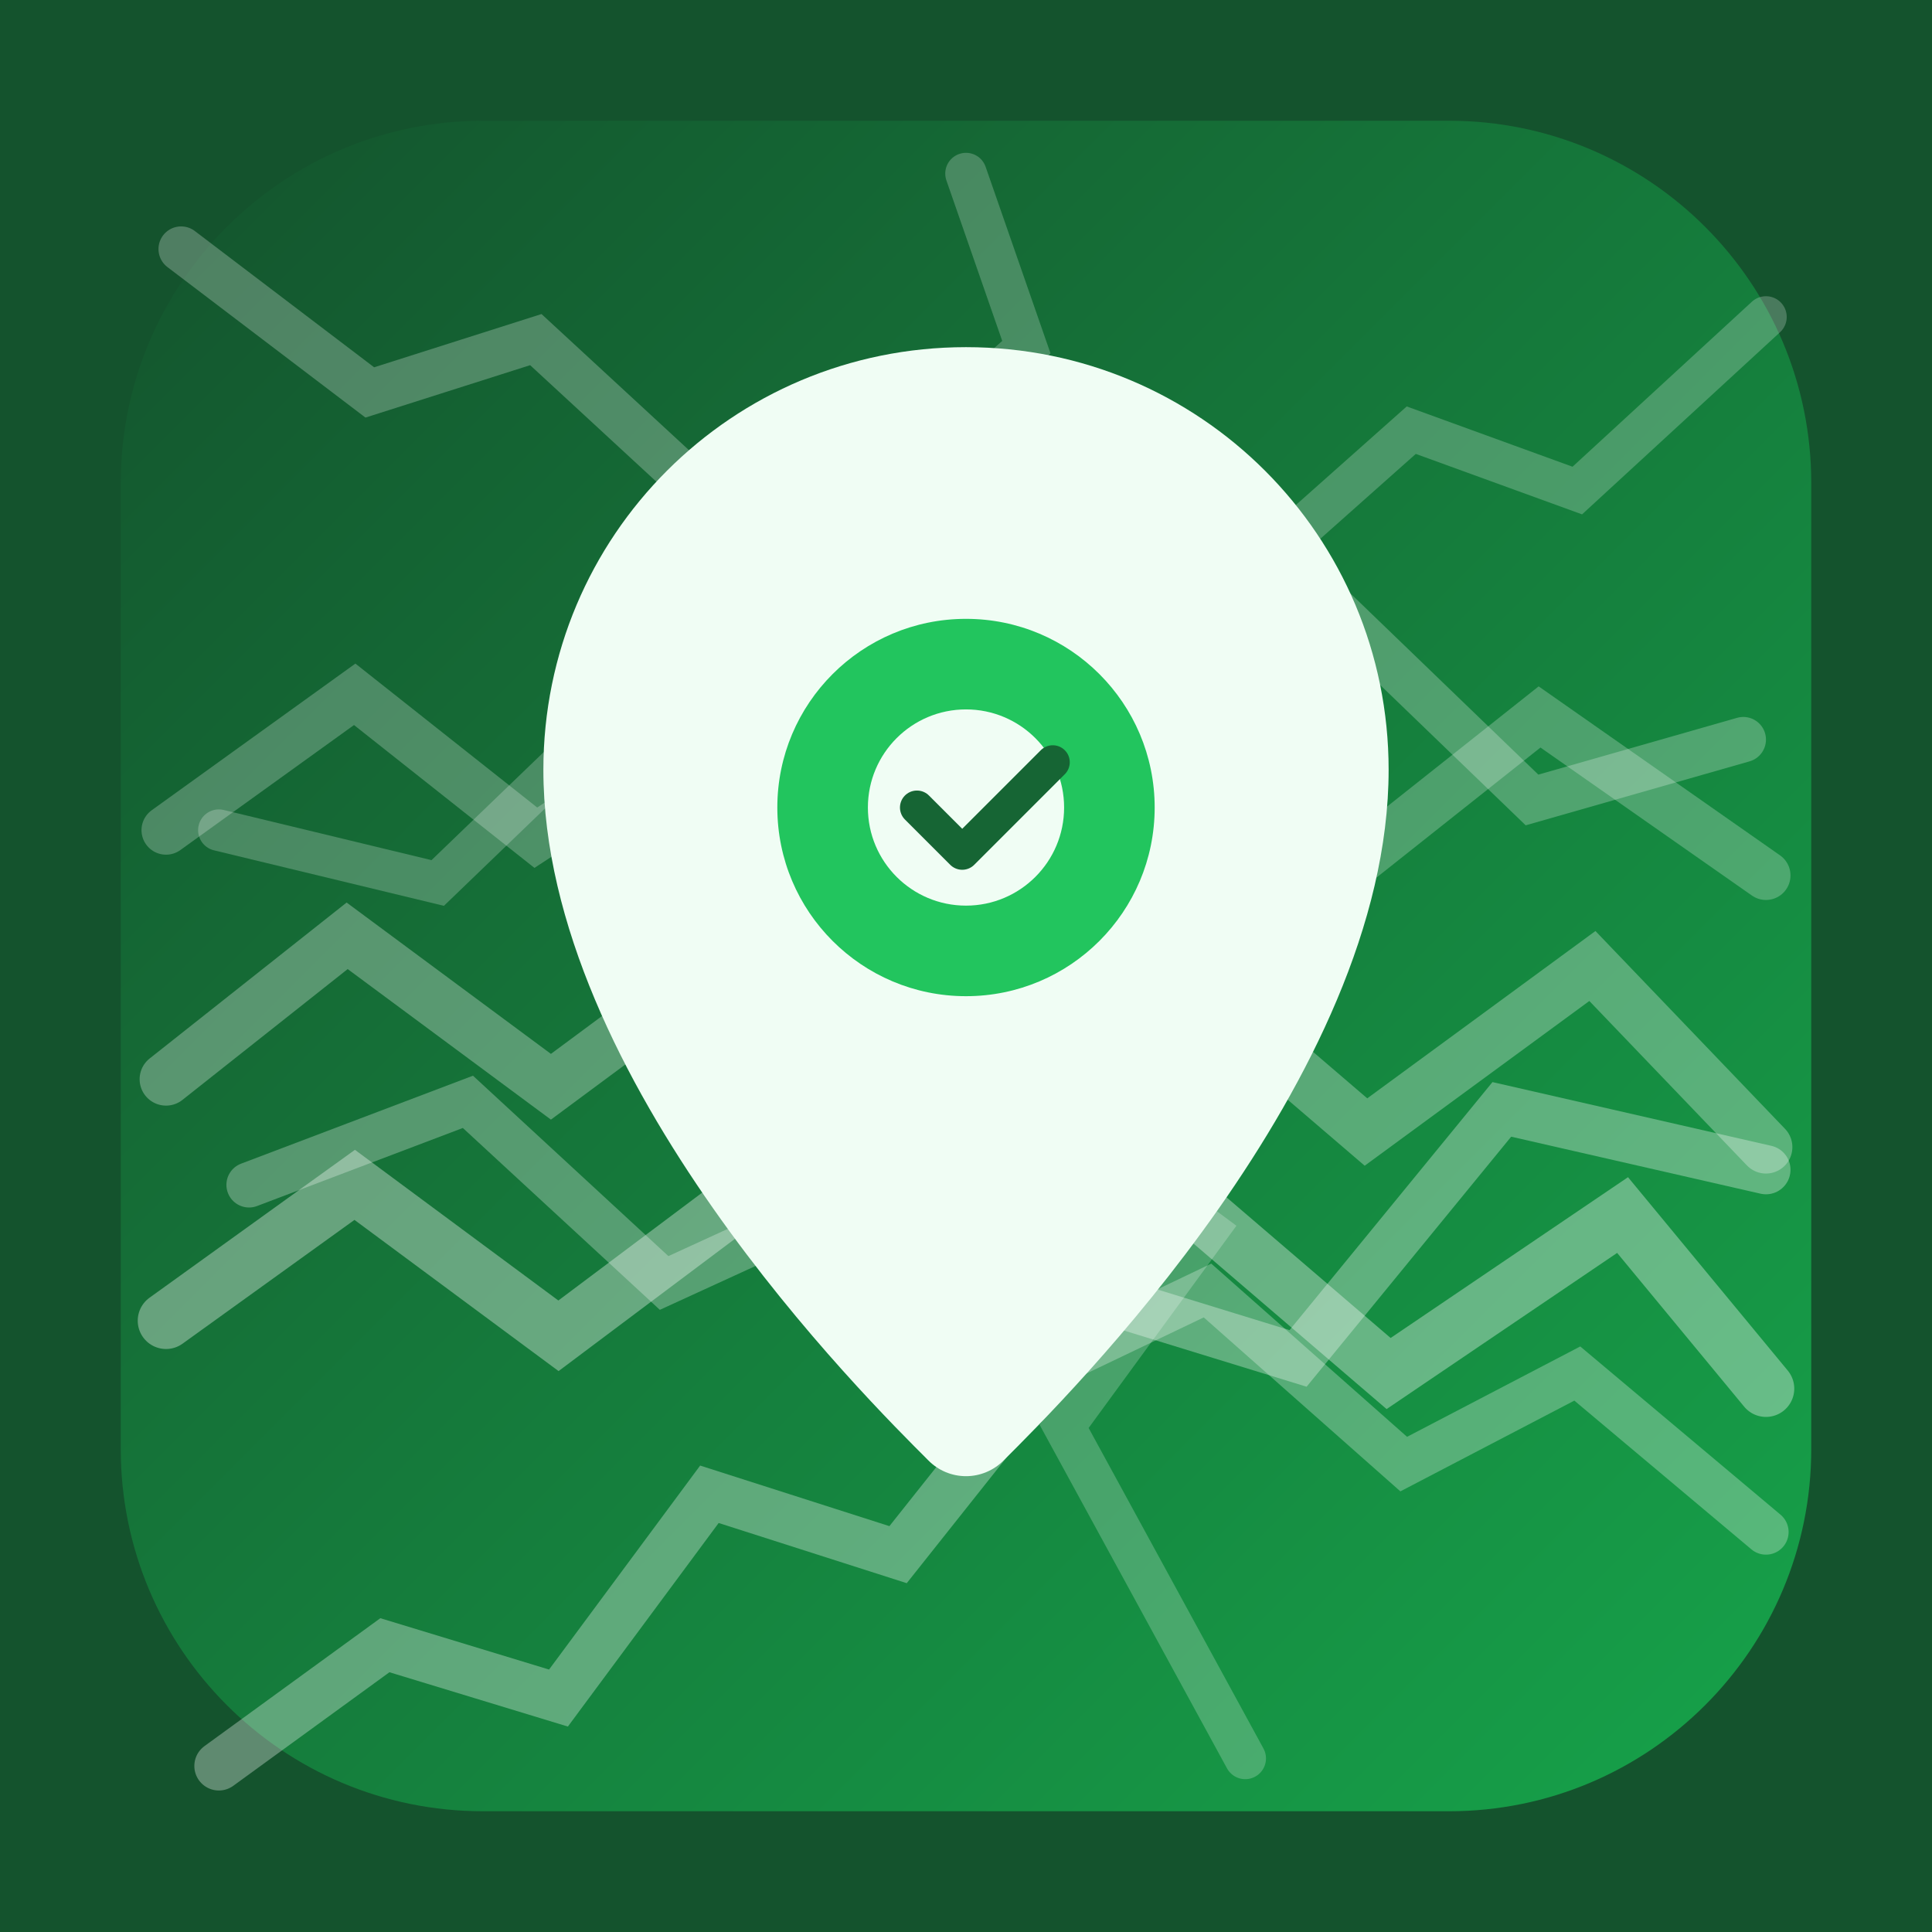
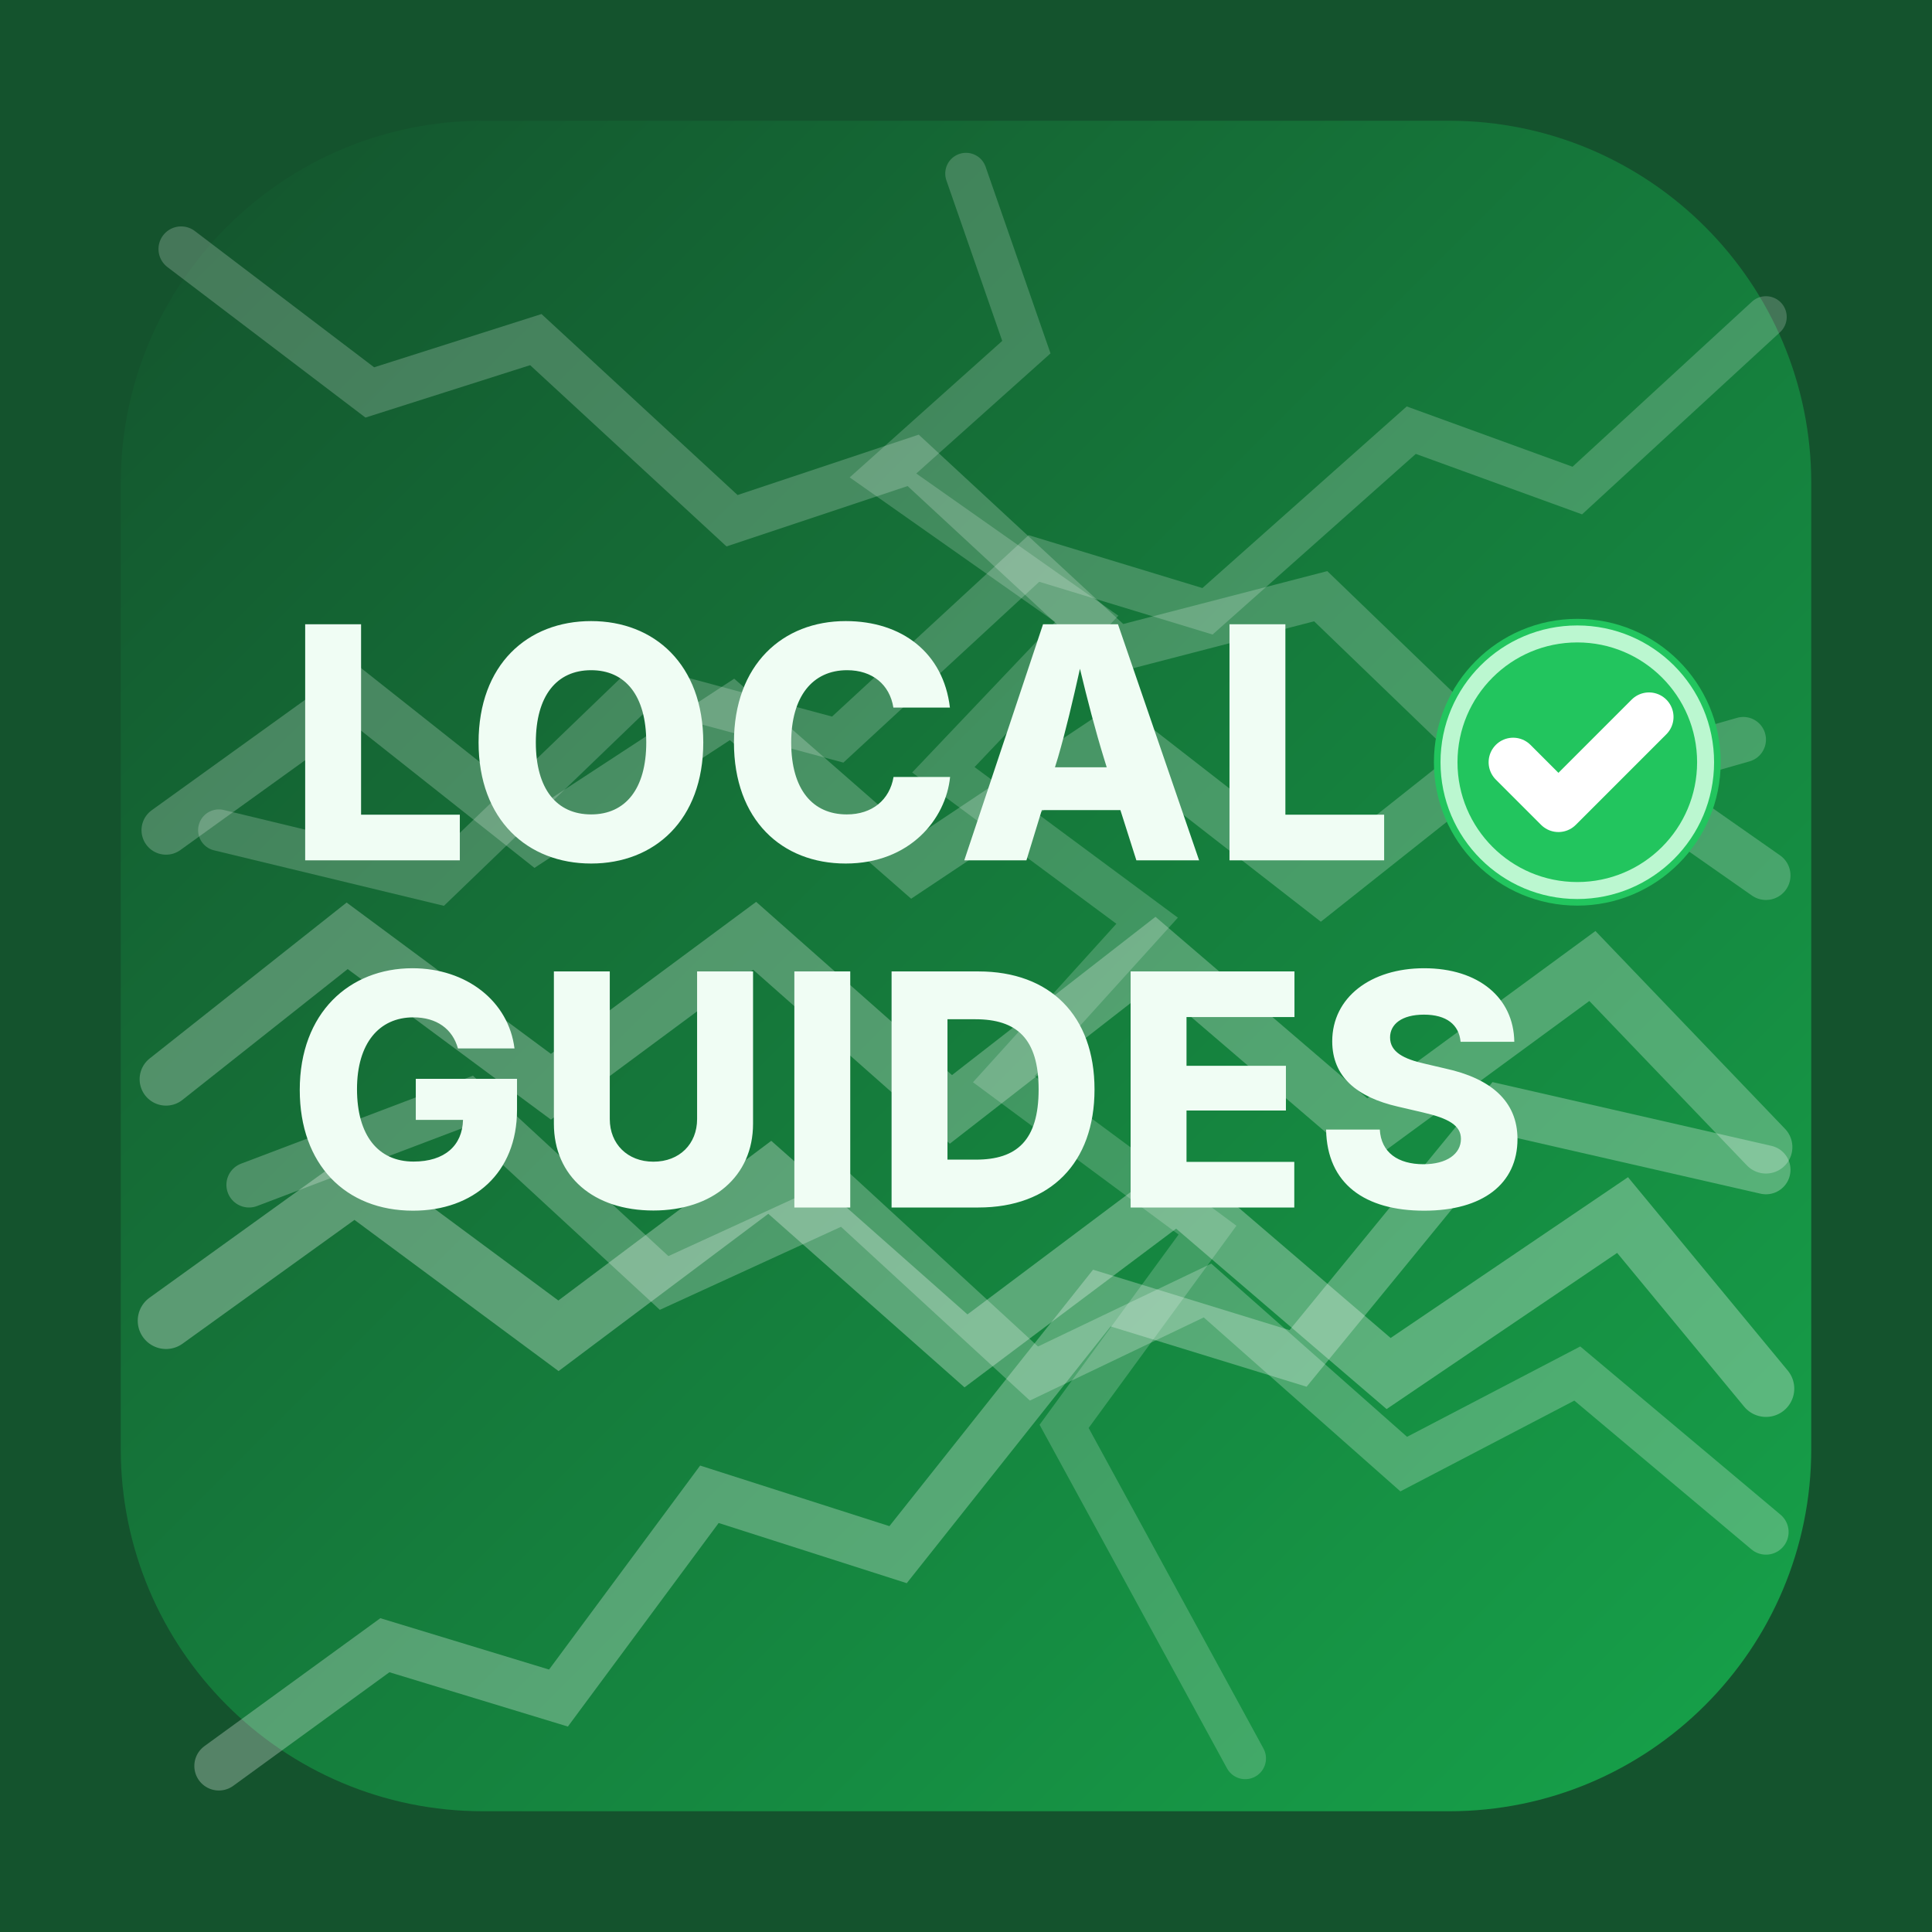
- <svg xmlns="http://www.w3.org/2000/svg" viewBox="0 0 512 512" role="img" aria-label="Local Guides">
+ <svg xmlns="http://www.w3.org/2000/svg" viewBox="0 0 512 512" role="img" aria-label="LOCAL GUIDES">
  <defs>
    <linearGradient id="bg" x1="0" x2="1" y1="0" y2="1">
      <stop offset="0%" stop-color="#14532d" />
      <stop offset="100%" stop-color="#16a34a" />
    </linearGradient>
  </defs>
  <rect width="512" height="512" fill="#14532d" />
  <rect x="32" y="32" width="448" height="448" rx="96" fill="url(#bg)" />
-   <path d="M44 220L94 184L142 222L194 188L242 230L296 194L350 236L408 190L468 232" fill="none" stroke="#fff" stroke-opacity=".24" stroke-width="13" stroke-linecap="round" />
-   <path d="M44 286L92 248L146 288L200 248L252 294L306 252L362 300L422 256L468 304" fill="none" stroke="#fff" stroke-opacity=".29" stroke-width="14" stroke-linecap="round" />
-   <path d="M44 350L94 314L148 354L204 312L256 358L312 316L368 364L430 322L468 368" fill="none" stroke="#fff" stroke-opacity=".35" stroke-width="15" stroke-linecap="round" />
-   <path d="M58 468L102 436L148 450L188 396L238 412L292 344L344 360L398 294L468 310" fill="none" stroke="#fff" stroke-opacity=".32" stroke-width="13" stroke-linecap="round" />
-   <path d="M48 66L98 104L142 90L194 138L242 122L296 172L350 158L406 212L462 196" fill="none" stroke="#fff" stroke-opacity=".25" stroke-width="12" stroke-linecap="round" />
-   <path d="M468 84L418 130L374 114L320 162L274 148L222 196L170 182L116 234L58 220" fill="none" stroke="#fff" stroke-opacity=".23" stroke-width="11" stroke-linecap="round" />
-   <path d="M468 406L418 364L372 388L320 342L274 364L224 318L176 340L124 292L66 314" fill="none" stroke="#fff" stroke-opacity=".28" stroke-width="12" stroke-linecap="round" />
-   <path d="M256 46L272 92L234 126L288 164L250 204L304 244L266 286L320 326L282 378L330 466" fill="none" stroke="#fff" stroke-opacity=".22" stroke-width="11" stroke-linecap="round" />
-   <path d="M256 92c-62 0-112 50-112 112 0 82 86 167 102 183a14 14 0 0 0 20 0c16-16 102-101 102-183 0-62-50-112-112-112z" fill="#f0fdf4" />
-   <circle cx="256" cy="214" r="50" fill="#22c55e" />
-   <circle cx="256" cy="214" r="26" fill="#f0fdf4" />
-   <path d="M243 214l12 12 24-24" fill="none" stroke="#166534" stroke-width="9" stroke-linecap="round" stroke-linejoin="round" />
+   <path d="M44 220L94 184L142 222L194 188L242 230L296 194L350 236L408 190L468 232" fill="none" stroke="#fff" stroke-opacity=".22" stroke-width="13" stroke-linecap="round" />
+   <path d="M44 286L92 248L146 288L200 248L252 294L306 252L362 300L422 256L468 304" fill="none" stroke="#fff" stroke-opacity=".26" stroke-width="14" stroke-linecap="round" />
+   <path d="M44 350L94 314L148 354L204 312L256 358L312 316L368 364L430 322L468 368" fill="none" stroke="#fff" stroke-opacity=".3" stroke-width="15" stroke-linecap="round" />
+   <path d="M58 468L102 436L148 450L188 396L238 412L292 344L344 360L398 294L468 310" fill="none" stroke="#fff" stroke-opacity=".28" stroke-width="13" stroke-linecap="round" />
+   <path d="M48 66L98 104L142 90L194 138L242 122L296 172L350 158L406 212L462 196" fill="none" stroke="#fff" stroke-opacity=".21" stroke-width="12" stroke-linecap="round" />
+   <path d="M468 84L418 130L374 114L320 162L274 148L222 196L170 182L116 234L58 220" fill="none" stroke="#fff" stroke-opacity=".2" stroke-width="11" stroke-linecap="round" />
+   <path d="M468 406L418 364L372 388L320 342L274 364L224 318L176 340L124 292L66 314" fill="none" stroke="#fff" stroke-opacity=".24" stroke-width="12" stroke-linecap="round" />
+   <path d="M256 46L272 92L234 126L288 164L250 204L304 244L266 286L320 326L282 378L330 466" fill="none" stroke="#fff" stroke-opacity=".19" stroke-width="11" stroke-linecap="round" />
+   <g fill="#f0fdf4" font-family="Inter, Segoe UI, Arial, sans-serif" font-weight="800" letter-spacing="1.2">
+     <text x="76" y="228" font-size="86">LOCAL</text>
+     <text x="76" y="320" font-size="86">GUIDES</text>
+   </g>
+   <circle cx="418" cy="202" r="38" fill="#22c55e" />
+   <circle cx="418" cy="202" r="34" fill="none" stroke="#bbf7d0" stroke-width="4.5" />
+   <path d="M401 202l12 12 24-24" fill="none" stroke="#ffffff" stroke-width="13" stroke-linecap="round" stroke-linejoin="round" />
</svg>
